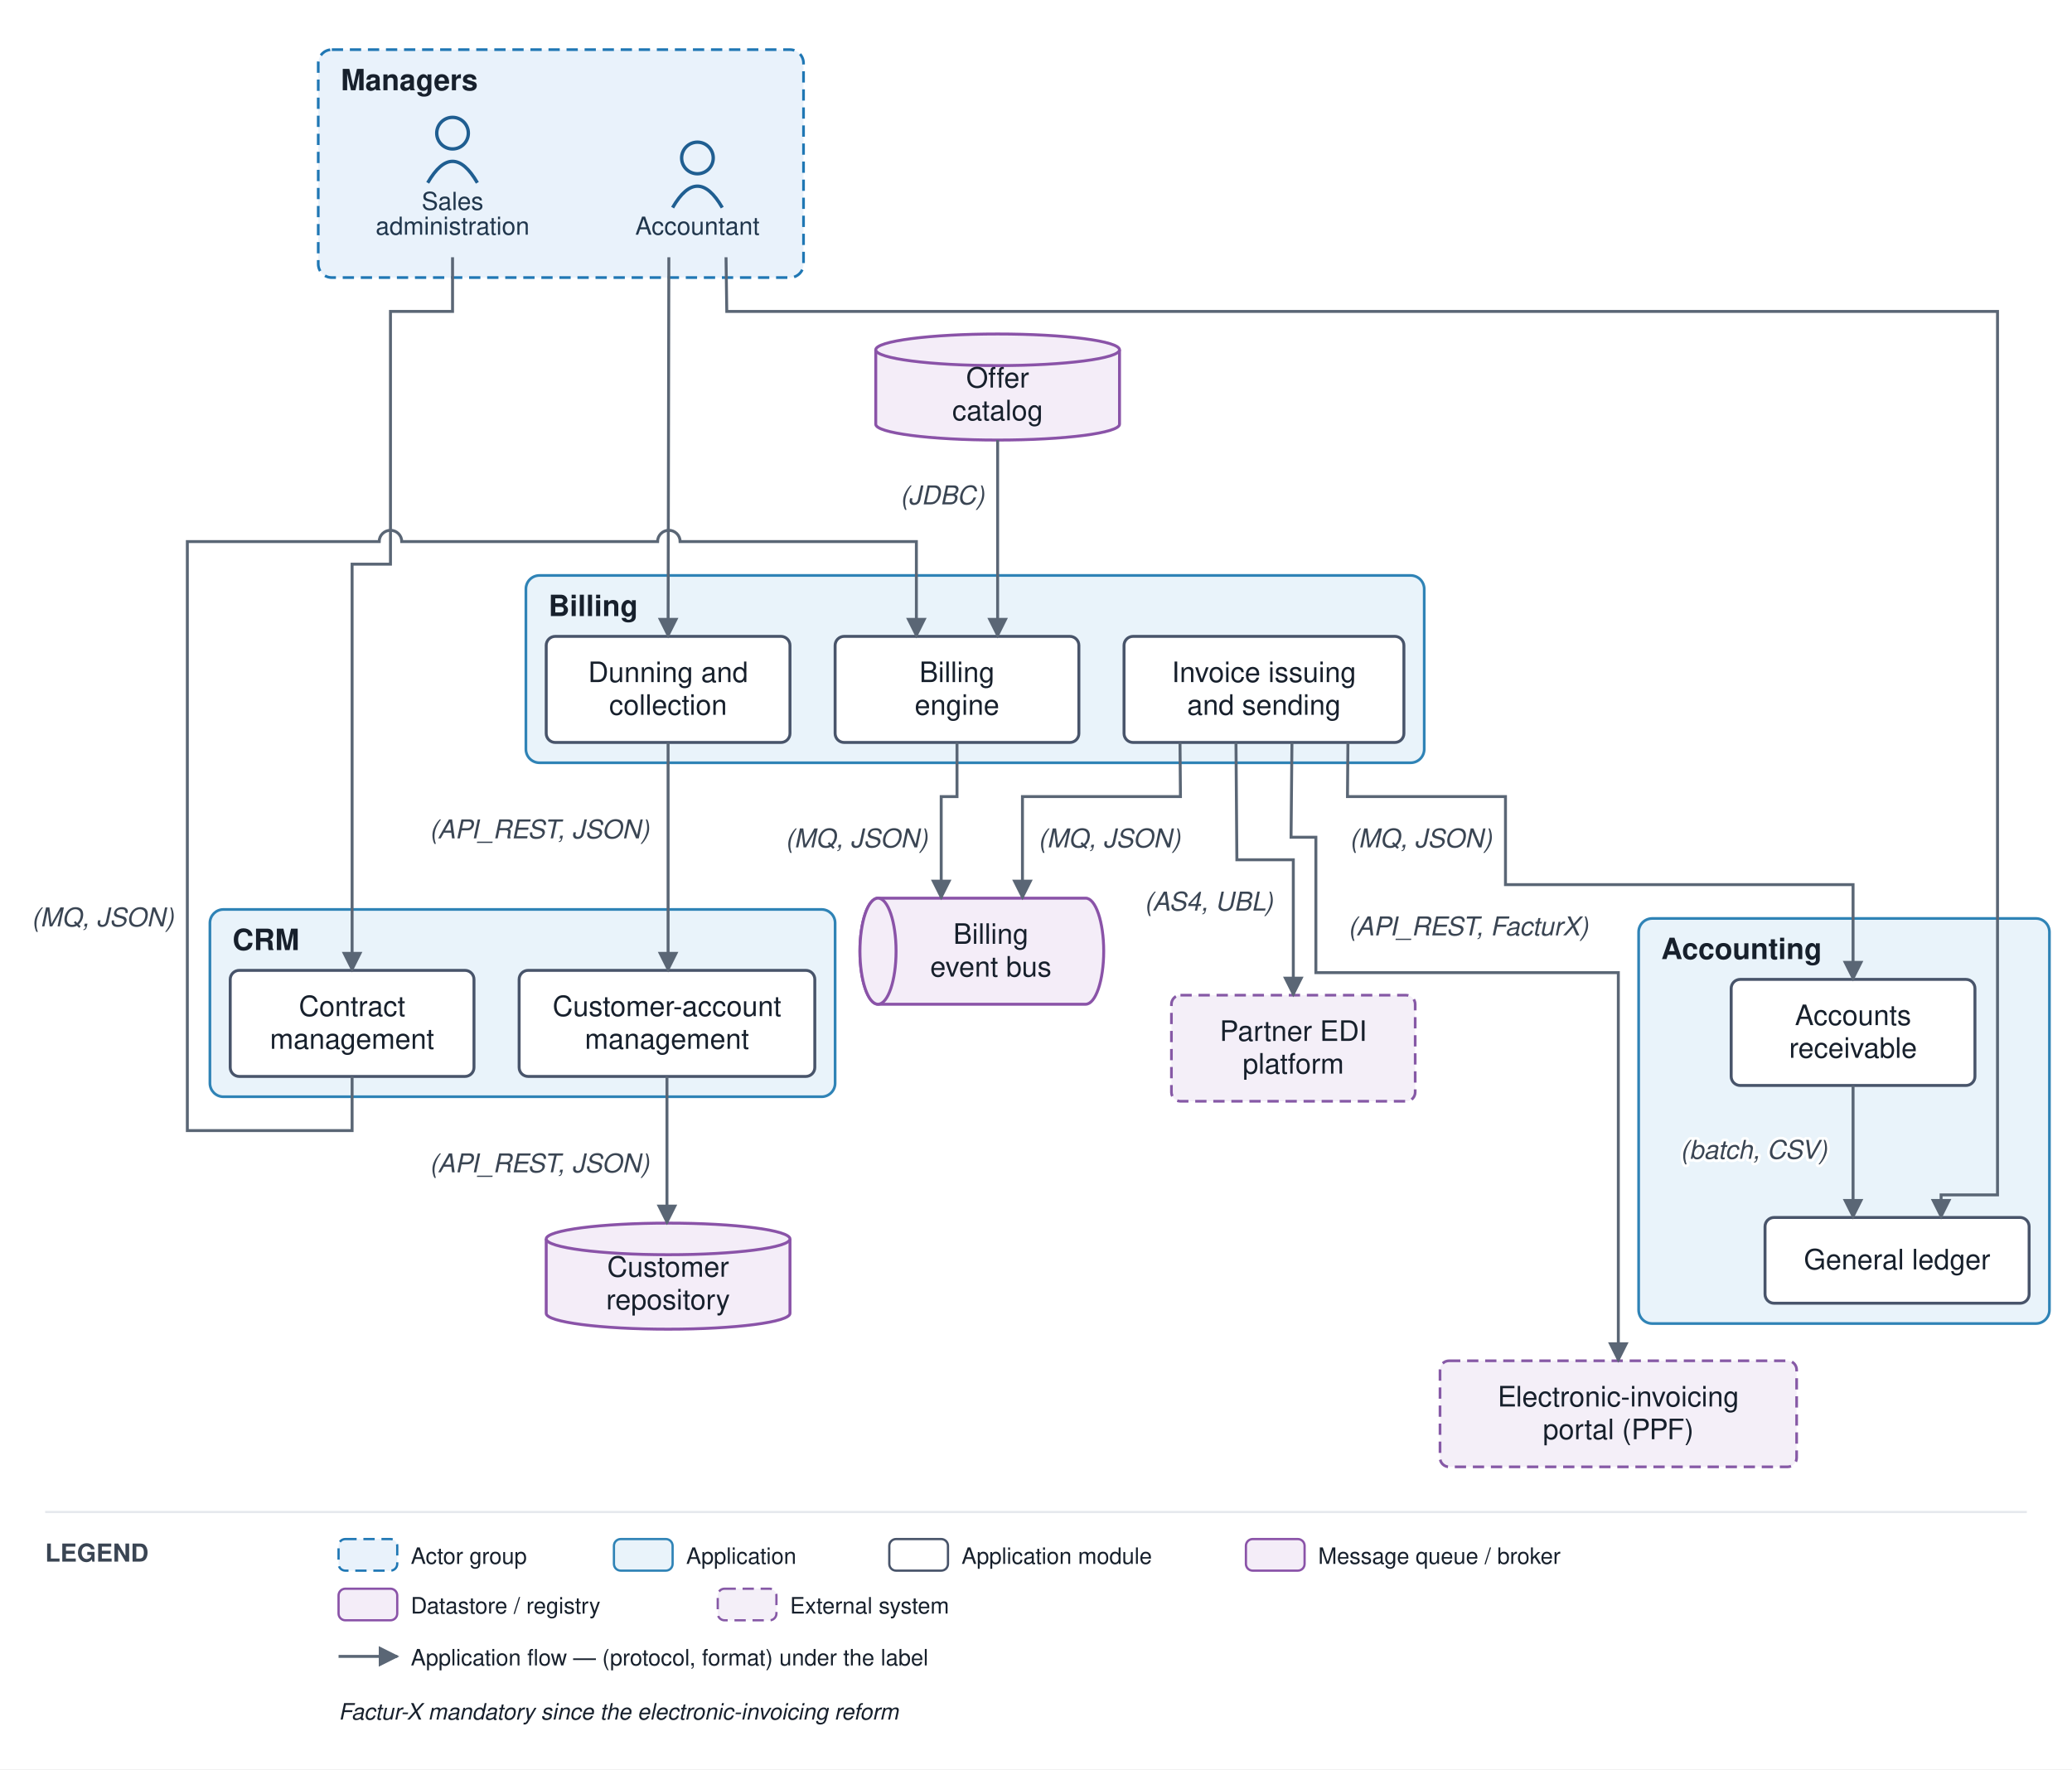
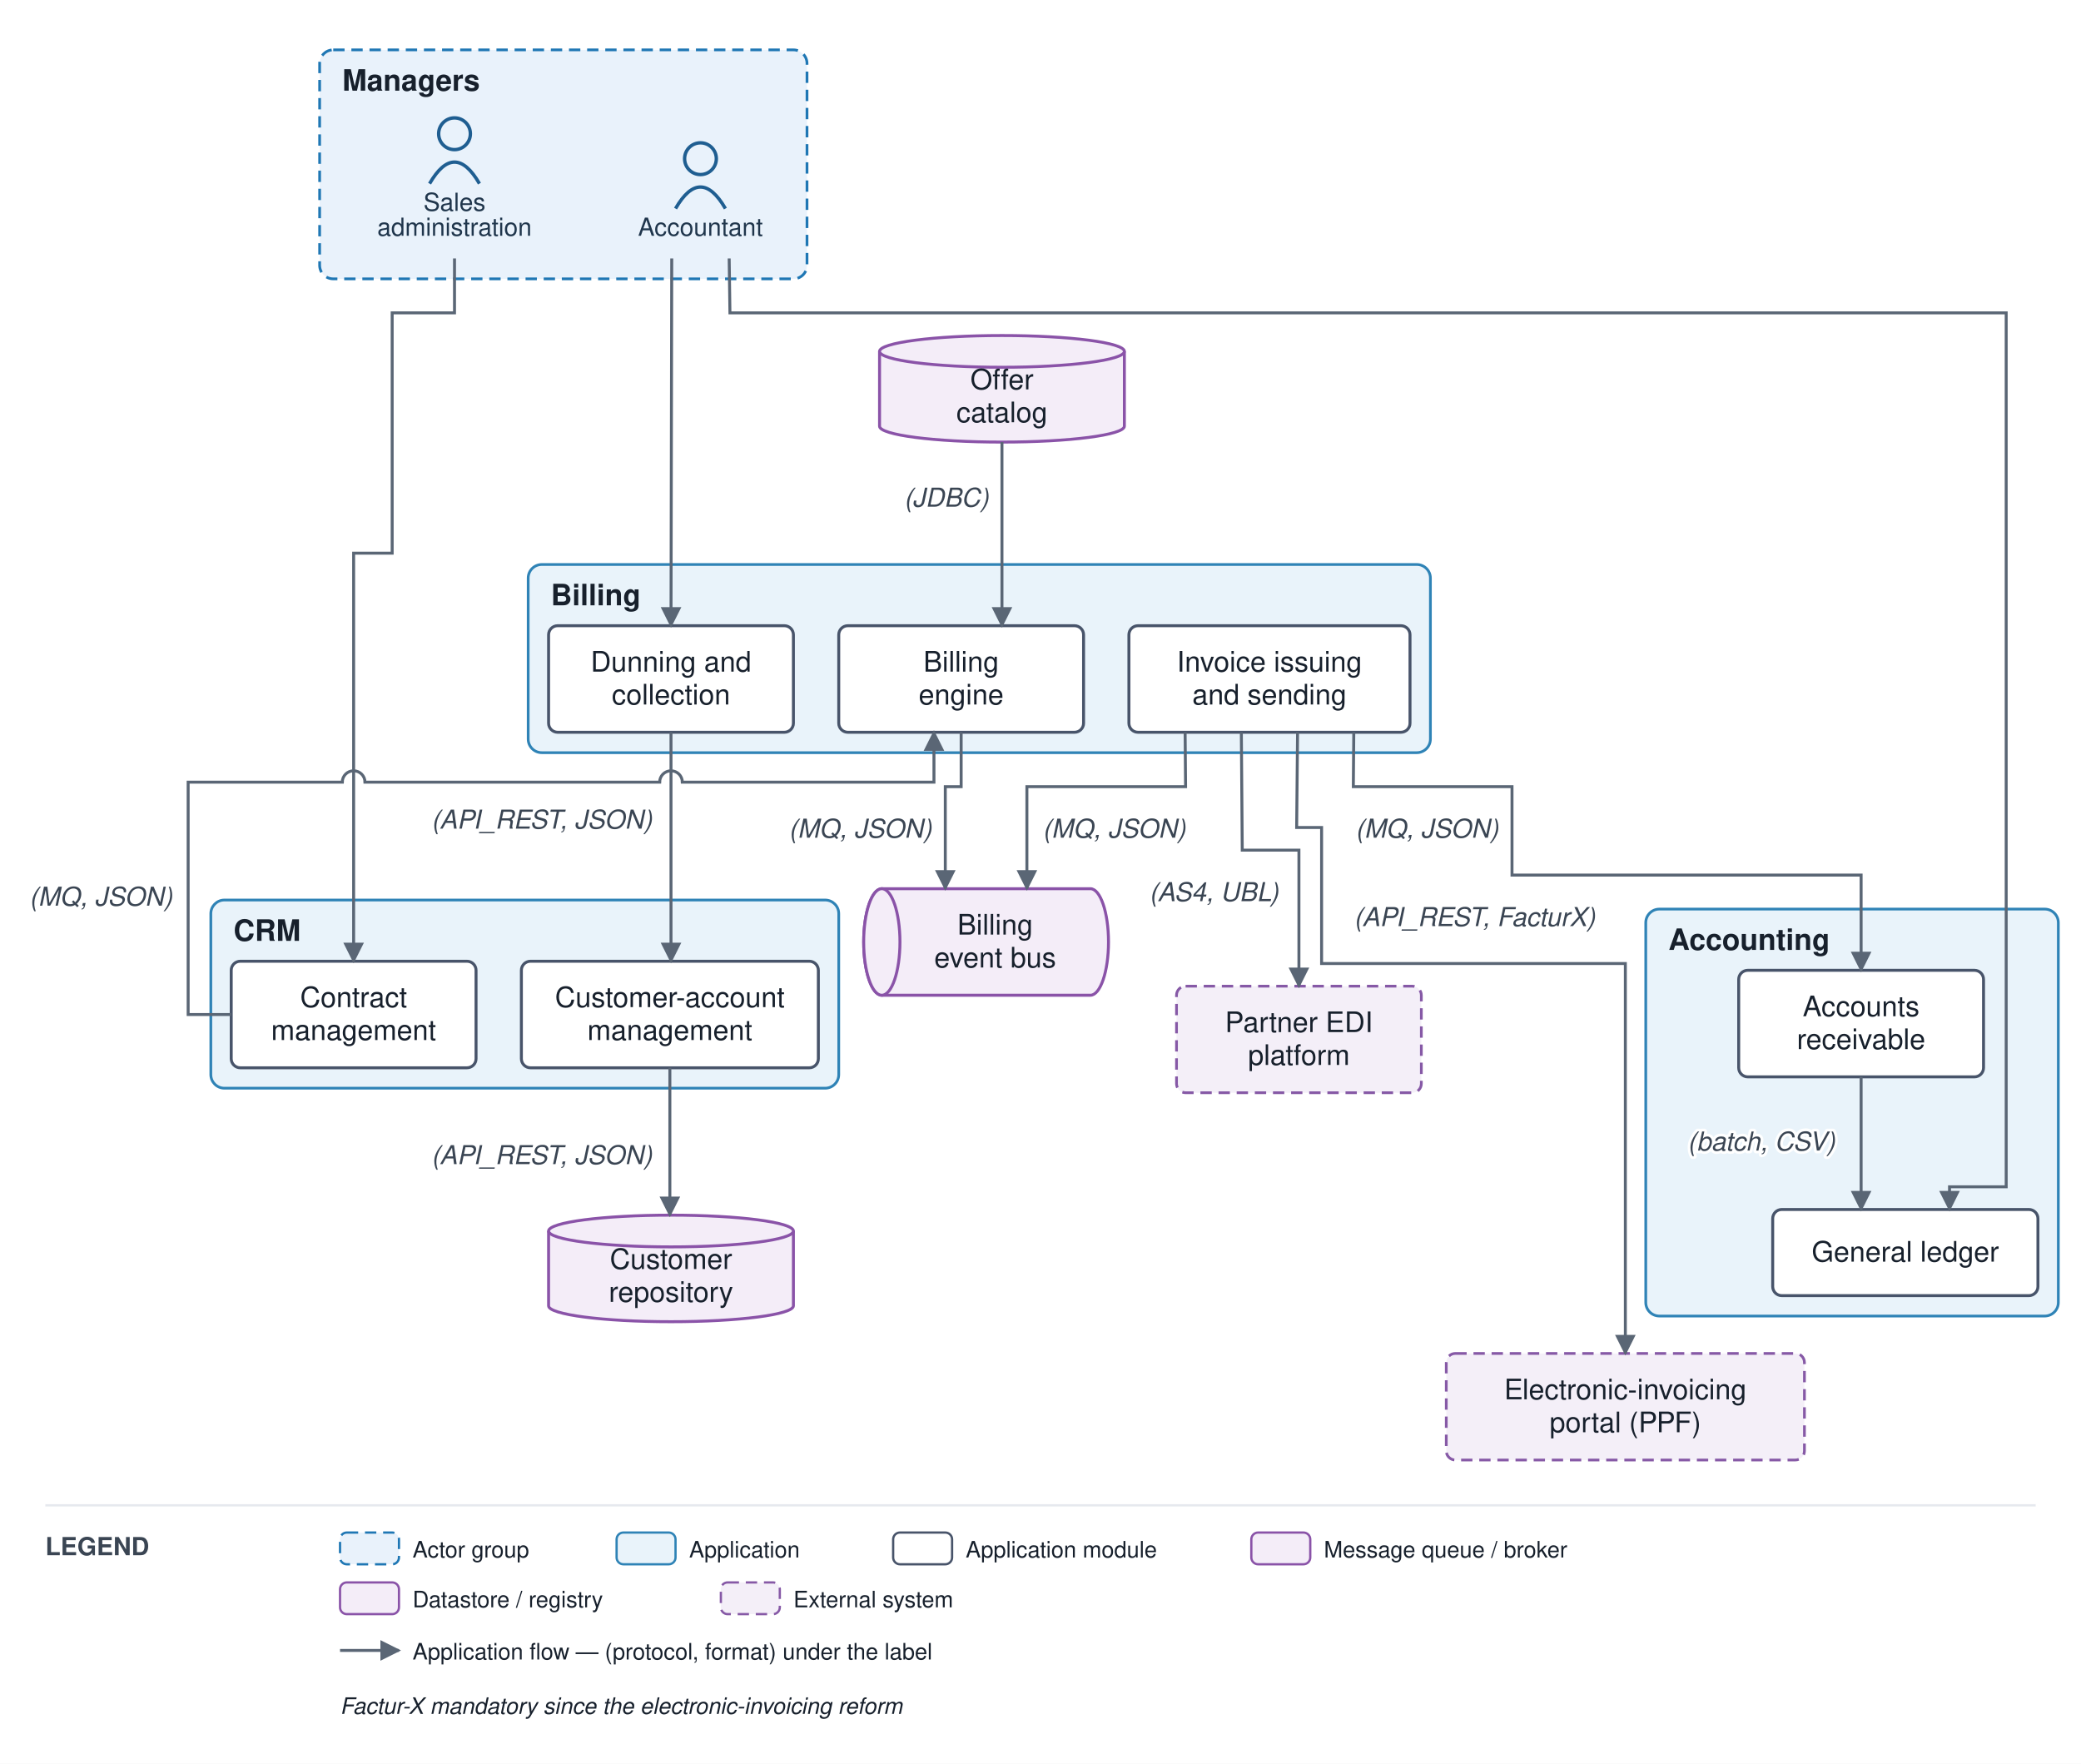
- <svg xmlns="http://www.w3.org/2000/svg" viewBox="0 0 918 784" font-family="Helvetica,Arial,sans-serif">
+ <svg xmlns="http://www.w3.org/2000/svg" viewBox="0 0 918 778" font-family="Helvetica,Arial,sans-serif">
  <defs>
    <marker id="arr" viewBox="0 0 10 10" refX="9" refY="5" markerWidth="7" markerHeight="7" orient="auto-start-reverse">
      <path d="M0,0 L10,5 L0,10 z" fill="#5a6675" />
    </marker>
  </defs>
-   <rect width="918" height="784" fill="#ffffff" />
+   <rect width="918" height="778" fill="#ffffff" />
  <rect x="141" y="22" width="215" height="101" rx="6" fill="#e9f2fb" stroke="#1f77b4" stroke-width="1.2" stroke-dasharray="5 3" />
  <text x="151" y="40" font-size="13" font-weight="bold" fill="#17202c">Managers</text>
-   <rect x="93" y="403" width="277" height="83" rx="6" fill="#e9f3fa" stroke="#2f83b6" stroke-width="1.2" />
-   <text x="103" y="421" font-size="13" font-weight="bold" fill="#17202c">CRM</text>
-   <rect x="233" y="255" width="398" height="83" rx="6" fill="#e9f3fa" stroke="#2f83b6" stroke-width="1.2" />
-   <text x="243" y="273" font-size="13" font-weight="bold" fill="#17202c">Billing</text>
-   <rect x="726" y="407" width="182" height="179.5" rx="6" fill="#e9f3fa" stroke="#2f83b6" stroke-width="1.2" />
-   <text x="736" y="425" font-size="13" font-weight="bold" fill="#17202c">Accounting</text>
+   <rect x="93" y="397" width="277" height="83" rx="6" fill="#e9f3fa" stroke="#2f83b6" stroke-width="1.2" />
+   <text x="103" y="415" font-size="13" font-weight="bold" fill="#17202c">CRM</text>
+   <rect x="233" y="249" width="398" height="83" rx="6" fill="#e9f3fa" stroke="#2f83b6" stroke-width="1.2" />
+   <text x="243" y="267" font-size="13" font-weight="bold" fill="#17202c">Billing</text>
+   <rect x="726" y="401" width="182" height="179.5" rx="6" fill="#e9f3fa" stroke="#2f83b6" stroke-width="1.2" />
+   <text x="736" y="419" font-size="13" font-weight="bold" fill="#17202c">Accounting</text>
  <circle cx="309" cy="70" r="7" fill="none" stroke="#1f5e91" stroke-width="1.5" />
  <path d="M 298 92 q 11 -19 22 0" fill="none" stroke="#1f5e91" stroke-width="1.5" />
  <text x="309" y="104" font-size="11" text-anchor="middle" fill="#20364c">Accountant</text>
  <circle cx="200.5" cy="59" r="7" fill="none" stroke="#1f5e91" stroke-width="1.5" />
  <path d="M 189.5 81 q 11 -19 22 0" fill="none" stroke="#1f5e91" stroke-width="1.5" />
  <text x="200.5" y="93" font-size="11" text-anchor="middle" fill="#20364c">Sales</text>
  <text x="200.5" y="104" font-size="11" text-anchor="middle" fill="#20364c">administration</text>
-   <rect x="230" y="430" width="131" height="47" rx="4" fill="#ffffff" stroke="#48546a" stroke-width="1.3" />
-   <text x="295.5" y="450.25" font-size="12.5" text-anchor="middle" fill="#17202c">Customer-account</text>
-   <text x="295.5" y="464.75" font-size="12.5" text-anchor="middle" fill="#17202c">management</text>
-   <rect x="102" y="430" width="108" height="47" rx="4" fill="#ffffff" stroke="#48546a" stroke-width="1.3" />
-   <text x="156" y="450.25" font-size="12.5" text-anchor="middle" fill="#17202c">Contract</text>
-   <text x="156" y="464.75" font-size="12.5" text-anchor="middle" fill="#17202c">management</text>
-   <rect x="370" y="282" width="108" height="47" rx="4" fill="#ffffff" stroke="#48546a" stroke-width="1.3" />
-   <text x="424" y="302.25" font-size="12.5" text-anchor="middle" fill="#17202c">Billing</text>
-   <text x="424" y="316.75" font-size="12.5" text-anchor="middle" fill="#17202c">engine</text>
-   <rect x="498" y="282" width="124" height="47" rx="4" fill="#ffffff" stroke="#48546a" stroke-width="1.3" />
-   <text x="560" y="302.25" font-size="12.5" text-anchor="middle" fill="#17202c">Invoice issuing</text>
-   <text x="560" y="316.75" font-size="12.5" text-anchor="middle" fill="#17202c">and sending</text>
-   <rect x="242" y="282" width="108" height="47" rx="4" fill="#ffffff" stroke="#48546a" stroke-width="1.3" />
-   <text x="296" y="302.25" font-size="12.5" text-anchor="middle" fill="#17202c">Dunning and</text>
-   <text x="296" y="316.75" font-size="12.5" text-anchor="middle" fill="#17202c">collection</text>
-   <rect x="782" y="539.5" width="117" height="38" rx="4" fill="#ffffff" stroke="#48546a" stroke-width="1.3" />
-   <text x="840.5" y="562.5" font-size="12.5" text-anchor="middle" fill="#17202c">General ledger</text>
-   <rect x="767" y="434" width="108" height="47" rx="4" fill="#ffffff" stroke="#48546a" stroke-width="1.3" />
-   <text x="821" y="454.25" font-size="12.5" text-anchor="middle" fill="#17202c">Accounts</text>
-   <text x="821" y="468.75" font-size="12.5" text-anchor="middle" fill="#17202c">receivable</text>
-   <path d="M 389 398 h 92 a 8 23.5 0 0 1 0 47 h -92 a 8 23.5 0 0 1 0 -47" fill="#f4edf8" stroke="#8a53a8" stroke-width="1.3" />
-   <ellipse cx="389" cy="421.5" rx="8" ry="23.5" fill="#f4edf8" stroke="#8a53a8" stroke-width="1.3" />
-   <text x="439" y="418.25" font-size="12.5" text-anchor="middle" fill="#17202c">Billing</text>
-   <text x="439" y="432.75" font-size="12.5" text-anchor="middle" fill="#17202c">event bus</text>
-   <path d="M 242 549 v 33 a 54 7 0 0 0 108 0 v -33" fill="#f4edf8" stroke="#8a53a8" stroke-width="1.3" />
-   <ellipse cx="296" cy="549" rx="54" ry="7" fill="#f4edf8" stroke="#8a53a8" stroke-width="1.3" />
-   <text x="296" y="565.75" font-size="12.5" text-anchor="middle" fill="#17202c">Customer</text>
-   <text x="296" y="580.25" font-size="12.5" text-anchor="middle" fill="#17202c">repository</text>
+   <rect x="230" y="424" width="131" height="47" rx="4" fill="#ffffff" stroke="#48546a" stroke-width="1.3" />
+   <text x="295.5" y="444.25" font-size="12.5" text-anchor="middle" fill="#17202c">Customer-account</text>
+   <text x="295.5" y="458.75" font-size="12.5" text-anchor="middle" fill="#17202c">management</text>
+   <rect x="102" y="424" width="108" height="47" rx="4" fill="#ffffff" stroke="#48546a" stroke-width="1.3" />
+   <text x="156" y="444.25" font-size="12.5" text-anchor="middle" fill="#17202c">Contract</text>
+   <text x="156" y="458.75" font-size="12.5" text-anchor="middle" fill="#17202c">management</text>
+   <rect x="370" y="276" width="108" height="47" rx="4" fill="#ffffff" stroke="#48546a" stroke-width="1.3" />
+   <text x="424" y="296.25" font-size="12.5" text-anchor="middle" fill="#17202c">Billing</text>
+   <text x="424" y="310.75" font-size="12.5" text-anchor="middle" fill="#17202c">engine</text>
+   <rect x="498" y="276" width="124" height="47" rx="4" fill="#ffffff" stroke="#48546a" stroke-width="1.3" />
+   <text x="560" y="296.25" font-size="12.5" text-anchor="middle" fill="#17202c">Invoice issuing</text>
+   <text x="560" y="310.75" font-size="12.5" text-anchor="middle" fill="#17202c">and sending</text>
+   <rect x="242" y="276" width="108" height="47" rx="4" fill="#ffffff" stroke="#48546a" stroke-width="1.3" />
+   <text x="296" y="296.25" font-size="12.5" text-anchor="middle" fill="#17202c">Dunning and</text>
+   <text x="296" y="310.75" font-size="12.5" text-anchor="middle" fill="#17202c">collection</text>
+   <rect x="782" y="533.5" width="117" height="38" rx="4" fill="#ffffff" stroke="#48546a" stroke-width="1.3" />
+   <text x="840.5" y="556.5" font-size="12.5" text-anchor="middle" fill="#17202c">General ledger</text>
+   <rect x="767" y="428" width="108" height="47" rx="4" fill="#ffffff" stroke="#48546a" stroke-width="1.3" />
+   <text x="821" y="448.25" font-size="12.5" text-anchor="middle" fill="#17202c">Accounts</text>
+   <text x="821" y="462.75" font-size="12.5" text-anchor="middle" fill="#17202c">receivable</text>
+   <path d="M 389 392 h 92 a 8 23.5 0 0 1 0 47 h -92 a 8 23.5 0 0 1 0 -47" fill="#f4edf8" stroke="#8a53a8" stroke-width="1.3" />
+   <ellipse cx="389" cy="415.5" rx="8" ry="23.5" fill="#f4edf8" stroke="#8a53a8" stroke-width="1.3" />
+   <text x="439" y="412.25" font-size="12.5" text-anchor="middle" fill="#17202c">Billing</text>
+   <text x="439" y="426.75" font-size="12.5" text-anchor="middle" fill="#17202c">event bus</text>
+   <path d="M 242 543 v 33 a 54 7 0 0 0 108 0 v -33" fill="#f4edf8" stroke="#8a53a8" stroke-width="1.3" />
+   <ellipse cx="296" cy="543" rx="54" ry="7" fill="#f4edf8" stroke="#8a53a8" stroke-width="1.3" />
+   <text x="296" y="559.75" font-size="12.5" text-anchor="middle" fill="#17202c">Customer</text>
+   <text x="296" y="574.25" font-size="12.5" text-anchor="middle" fill="#17202c">repository</text>
  <path d="M 388 155 v 33 a 54 7 0 0 0 108 0 v -33" fill="#f4edf8" stroke="#8a53a8" stroke-width="1.3" />
  <ellipse cx="442" cy="155" rx="54" ry="7" fill="#f4edf8" stroke="#8a53a8" stroke-width="1.3" />
  <text x="442" y="171.75" font-size="12.5" text-anchor="middle" fill="#17202c">Offer</text>
  <text x="442" y="186.25" font-size="12.5" text-anchor="middle" fill="#17202c">catalog</text>
-   <rect x="519" y="441" width="108" height="47" rx="4" fill="#f4eff8" stroke="#8659a6" stroke-width="1.2" stroke-dasharray="5 3" />
-   <text x="573" y="461.25" font-size="12.5" text-anchor="middle" fill="#17202c">Partner EDI</text>
-   <text x="573" y="475.75" font-size="12.5" text-anchor="middle" fill="#17202c">platform</text>
-   <rect x="638" y="603" width="158" height="47" rx="4" fill="#f4eff8" stroke="#8659a6" stroke-width="1.2" stroke-dasharray="5 3" />
-   <text x="717" y="623.25" font-size="12.5" text-anchor="middle" fill="#17202c">Electronic-invoicing</text>
-   <text x="717" y="637.75" font-size="12.5" text-anchor="middle" fill="#17202c">portal (PPF)</text>
-   <path d="M 200.5 114 L 200.5 138 L 173 138 L 173 250 L 156 250 L 156 430" fill="none" stroke="#5a6675" stroke-width="1.3" marker-end="url(#arr)" />
-   <path d="M 295.5 477 L 295.5 491 L 295.5 542" fill="none" stroke="#5a6675" stroke-width="1.3" marker-end="url(#arr)" />
-   <text x="239" y="519.5" font-size="11.5" text-anchor="middle" fill="#3a4553" font-style="italic" stroke="#ffffff" stroke-width="2.5" paint-order="stroke" stroke-linejoin="round">(API_REST, JSON)</text>
-   <path d="M 156 477 L 156 501 L 83 501 L 83 240 L 168 240 A 5 5 0 0 1 178 240 L 291.333 240 A 5 5 0 0 1 301.333 240 L 406 240 L 406 282" fill="none" stroke="#5a6675" stroke-width="1.3" marker-end="url(#arr)" />
-   <text x="45.5" y="410.5" font-size="11.5" text-anchor="middle" fill="#3a4553" font-style="italic" stroke="#ffffff" stroke-width="2.5" paint-order="stroke" stroke-linejoin="round">(MQ, JSON)</text>
-   <path d="M 442 195 L 442 282" fill="none" stroke="#5a6675" stroke-width="1.3" marker-end="url(#arr)" />
+   <rect x="519" y="435" width="108" height="47" rx="4" fill="#f4eff8" stroke="#8659a6" stroke-width="1.2" stroke-dasharray="5 3" />
+   <text x="573" y="455.25" font-size="12.5" text-anchor="middle" fill="#17202c">Partner EDI</text>
+   <text x="573" y="469.75" font-size="12.5" text-anchor="middle" fill="#17202c">platform</text>
+   <rect x="638" y="597" width="158" height="47" rx="4" fill="#f4eff8" stroke="#8659a6" stroke-width="1.2" stroke-dasharray="5 3" />
+   <text x="717" y="617.25" font-size="12.5" text-anchor="middle" fill="#17202c">Electronic-invoicing</text>
+   <text x="717" y="631.75" font-size="12.5" text-anchor="middle" fill="#17202c">portal (PPF)</text>
+   <path d="M 200.5 114 L 200.5 138 L 173 138 L 173 244 L 156 244 L 156 424" fill="none" stroke="#5a6675" stroke-width="1.3" marker-end="url(#arr)" />
+   <path d="M 295.5 471 L 295.5 485 L 295.5 536" fill="none" stroke="#5a6675" stroke-width="1.3" marker-end="url(#arr)" />
+   <text x="239" y="513.5" font-size="11.5" text-anchor="middle" fill="#3a4553" font-style="italic" stroke="#ffffff" stroke-width="2.5" paint-order="stroke" stroke-linejoin="round">(API_REST, JSON)</text>
+   <path d="M 102 447.5 L 83 447.5 L 83 345 L 151 345 A 5 5 0 0 1 161 345 L 291 345 A 5 5 0 0 1 301 345 L 412 345 L 412 323" fill="none" stroke="#5a6675" stroke-width="1.3" marker-end="url(#arr)" />
+   <text x="44.5" y="399.5" font-size="11.5" text-anchor="middle" fill="#3a4553" font-style="italic" stroke="#ffffff" stroke-width="2.5" paint-order="stroke" stroke-linejoin="round">(MQ, JSON)</text>
+   <path d="M 442 195 L 442 276" fill="none" stroke="#5a6675" stroke-width="1.3" marker-end="url(#arr)" />
  <text x="417.5" y="223.5" font-size="11.5" text-anchor="middle" fill="#3a4553" font-style="italic" stroke="#ffffff" stroke-width="2.5" paint-order="stroke" stroke-linejoin="round">(JDBC)</text>
-   <path d="M 424 329 L 424 353 L 417 353 L 417 398" fill="none" stroke="#5a6675" stroke-width="1.3" marker-end="url(#arr)" />
-   <text x="379.5" y="375.5" font-size="11.5" text-anchor="middle" fill="#3a4553" font-style="italic" stroke="#ffffff" stroke-width="2.5" paint-order="stroke" stroke-linejoin="round">(MQ, JSON)</text>
-   <path d="M 522.8 329 L 523 353 L 453 353 L 453 398" fill="none" stroke="#5a6675" stroke-width="1.3" marker-end="url(#arr)" />
-   <text x="491.5" y="375.5" font-size="11.5" text-anchor="middle" fill="#3a4553" font-style="italic" stroke="#ffffff" stroke-width="2.5" paint-order="stroke" stroke-linejoin="round">(MQ, JSON)</text>
-   <path d="M 547.6 329 L 548 381 L 573 381 L 573 441" fill="none" stroke="#5a6675" stroke-width="1.3" marker-end="url(#arr)" />
-   <text x="535.5" y="403.5" font-size="11.5" text-anchor="middle" fill="#3a4553" font-style="italic" stroke="#ffffff" stroke-width="2.5" paint-order="stroke" stroke-linejoin="round">(AS4, UBL)</text>
-   <path d="M 572.4 329 L 572 371 L 583 371 L 583 431 L 717 431 L 717 603" fill="none" stroke="#5a6675" stroke-width="1.3" marker-end="url(#arr)" />
-   <text x="650.5" y="414.5" font-size="11.5" text-anchor="middle" fill="#3a4553" font-style="italic" stroke="#ffffff" stroke-width="2.5" paint-order="stroke" stroke-linejoin="round">(API_REST, FacturX)</text>
-   <path d="M 597.2 329 L 597 353 L 667 353 L 667 392 L 821 392 L 821 434" fill="none" stroke="#5a6675" stroke-width="1.3" marker-end="url(#arr)" />
-   <text x="629.5" y="375.5" font-size="11.5" text-anchor="middle" fill="#3a4553" font-style="italic" stroke="#ffffff" stroke-width="2.5" paint-order="stroke" stroke-linejoin="round">(MQ, JSON)</text>
-   <path d="M 296 329 L 296 398 L 296 430" fill="none" stroke="#5a6675" stroke-width="1.3" marker-end="url(#arr)" />
-   <text x="239" y="371.5" font-size="11.5" text-anchor="middle" fill="#3a4553" font-style="italic" stroke="#ffffff" stroke-width="2.5" paint-order="stroke" stroke-linejoin="round">(API_REST, JSON)</text>
-   <path d="M 821 481 L 821 539.5" fill="none" stroke="#5a6675" stroke-width="1.3" marker-end="url(#arr)" />
-   <text x="777" y="513.5" font-size="11.5" text-anchor="middle" fill="#3a4553" font-style="italic" stroke="#ffffff" stroke-width="2.5" paint-order="stroke" stroke-linejoin="round">(batch, CSV)</text>
-   <path d="M 321.667 114 L 322 138 L 885 138 L 885 529.5 L 860 529.5 L 860 539.5" fill="none" stroke="#5a6675" stroke-width="1.3" marker-end="url(#arr)" />
-   <path d="M 296.333 114 L 296 282" fill="none" stroke="#5a6675" stroke-width="1.3" marker-end="url(#arr)" />
-   <line x1="20" y1="670" x2="898" y2="670" stroke="#e6e9ee" stroke-width="1" />
-   <text x="20" y="692" font-size="11" font-weight="bold" fill="#3a4553">LEGEND</text>
-   <rect x="150" y="682" width="26" height="14" rx="3" fill="#e9f2fb" stroke="#1f77b4" stroke-dasharray="5 3" />
-   <text x="182" y="693" font-size="10" fill="#17202c">Actor group</text>
-   <rect x="272" y="682" width="26" height="14" rx="3" fill="#e9f3fa" stroke="#2f83b6" />
-   <text x="304" y="693" font-size="10" fill="#17202c">Application</text>
-   <rect x="394" y="682" width="26" height="14" rx="3" fill="#ffffff" stroke="#48546a" />
-   <text x="426" y="693" font-size="10" fill="#17202c">Application module</text>
-   <rect x="552" y="682" width="26" height="14" rx="3" fill="#f4edf8" stroke="#8a53a8" />
-   <text x="584" y="693" font-size="10" fill="#17202c">Message queue / broker</text>
-   <rect x="150" y="704" width="26" height="14" rx="3" fill="#f4edf8" stroke="#8a53a8" />
-   <text x="182" y="715" font-size="10" fill="#17202c">Datastore / registry</text>
-   <rect x="318" y="704" width="26" height="14" rx="3" fill="#f4eff8" stroke="#8659a6" stroke-dasharray="5 3" />
-   <text x="350" y="715" font-size="10" fill="#17202c">External system</text>
-   <line x1="150" y1="734" x2="176" y2="734" stroke="#5a6675" stroke-width="1.3" marker-end="url(#arr)" />
-   <text x="182" y="738" font-size="10" fill="#17202c">Application flow — (protocol, format) under the label</text>
-   <text x="150" y="762" font-size="10" fill="#17202c" font-style="italic">Factur-X mandatory since the electronic-invoicing reform</text>
+   <path d="M 424 323 L 424 347 L 417 347 L 417 392" fill="none" stroke="#5a6675" stroke-width="1.3" marker-end="url(#arr)" />
+   <text x="379.5" y="369.5" font-size="11.5" text-anchor="middle" fill="#3a4553" font-style="italic" stroke="#ffffff" stroke-width="2.5" paint-order="stroke" stroke-linejoin="round">(MQ, JSON)</text>
+   <path d="M 522.8 323 L 523 347 L 453 347 L 453 392" fill="none" stroke="#5a6675" stroke-width="1.3" marker-end="url(#arr)" />
+   <text x="491.5" y="369.5" font-size="11.5" text-anchor="middle" fill="#3a4553" font-style="italic" stroke="#ffffff" stroke-width="2.5" paint-order="stroke" stroke-linejoin="round">(MQ, JSON)</text>
+   <path d="M 547.6 323 L 548 375 L 573 375 L 573 435" fill="none" stroke="#5a6675" stroke-width="1.3" marker-end="url(#arr)" />
+   <text x="535.5" y="397.5" font-size="11.5" text-anchor="middle" fill="#3a4553" font-style="italic" stroke="#ffffff" stroke-width="2.5" paint-order="stroke" stroke-linejoin="round">(AS4, UBL)</text>
+   <path d="M 572.4 323 L 572 365 L 583 365 L 583 425 L 717 425 L 717 597" fill="none" stroke="#5a6675" stroke-width="1.3" marker-end="url(#arr)" />
+   <text x="650.5" y="408.5" font-size="11.5" text-anchor="middle" fill="#3a4553" font-style="italic" stroke="#ffffff" stroke-width="2.5" paint-order="stroke" stroke-linejoin="round">(API_REST, FacturX)</text>
+   <path d="M 597.2 323 L 597 347 L 667 347 L 667 386 L 821 386 L 821 428" fill="none" stroke="#5a6675" stroke-width="1.3" marker-end="url(#arr)" />
+   <text x="629.5" y="369.5" font-size="11.5" text-anchor="middle" fill="#3a4553" font-style="italic" stroke="#ffffff" stroke-width="2.5" paint-order="stroke" stroke-linejoin="round">(MQ, JSON)</text>
+   <path d="M 296 323 L 296 392 L 296 424" fill="none" stroke="#5a6675" stroke-width="1.3" marker-end="url(#arr)" />
+   <text x="239" y="365.5" font-size="11.5" text-anchor="middle" fill="#3a4553" font-style="italic" stroke="#ffffff" stroke-width="2.5" paint-order="stroke" stroke-linejoin="round">(API_REST, JSON)</text>
+   <path d="M 821 475 L 821 533.5" fill="none" stroke="#5a6675" stroke-width="1.3" marker-end="url(#arr)" />
+   <text x="777" y="507.5" font-size="11.5" text-anchor="middle" fill="#3a4553" font-style="italic" stroke="#ffffff" stroke-width="2.5" paint-order="stroke" stroke-linejoin="round">(batch, CSV)</text>
+   <path d="M 321.667 114 L 322 138 L 885 138 L 885 523.5 L 860 523.5 L 860 533.5" fill="none" stroke="#5a6675" stroke-width="1.3" marker-end="url(#arr)" />
+   <path d="M 296.333 114 L 296 276" fill="none" stroke="#5a6675" stroke-width="1.3" marker-end="url(#arr)" />
+   <line x1="20" y1="664" x2="898" y2="664" stroke="#e6e9ee" stroke-width="1" />
+   <text x="20" y="686" font-size="11" font-weight="bold" fill="#3a4553">LEGEND</text>
+   <rect x="150" y="676" width="26" height="14" rx="3" fill="#e9f2fb" stroke="#1f77b4" stroke-dasharray="5 3" />
+   <text x="182" y="687" font-size="10" fill="#17202c">Actor group</text>
+   <rect x="272" y="676" width="26" height="14" rx="3" fill="#e9f3fa" stroke="#2f83b6" />
+   <text x="304" y="687" font-size="10" fill="#17202c">Application</text>
+   <rect x="394" y="676" width="26" height="14" rx="3" fill="#ffffff" stroke="#48546a" />
+   <text x="426" y="687" font-size="10" fill="#17202c">Application module</text>
+   <rect x="552" y="676" width="26" height="14" rx="3" fill="#f4edf8" stroke="#8a53a8" />
+   <text x="584" y="687" font-size="10" fill="#17202c">Message queue / broker</text>
+   <rect x="150" y="698" width="26" height="14" rx="3" fill="#f4edf8" stroke="#8a53a8" />
+   <text x="182" y="709" font-size="10" fill="#17202c">Datastore / registry</text>
+   <rect x="318" y="698" width="26" height="14" rx="3" fill="#f4eff8" stroke="#8659a6" stroke-dasharray="5 3" />
+   <text x="350" y="709" font-size="10" fill="#17202c">External system</text>
+   <line x1="150" y1="728" x2="176" y2="728" stroke="#5a6675" stroke-width="1.3" marker-end="url(#arr)" />
+   <text x="182" y="732" font-size="10" fill="#17202c">Application flow — (protocol, format) under the label</text>
+   <text x="150" y="756" font-size="10" fill="#17202c" font-style="italic">Factur-X mandatory since the electronic-invoicing reform</text>
</svg>
